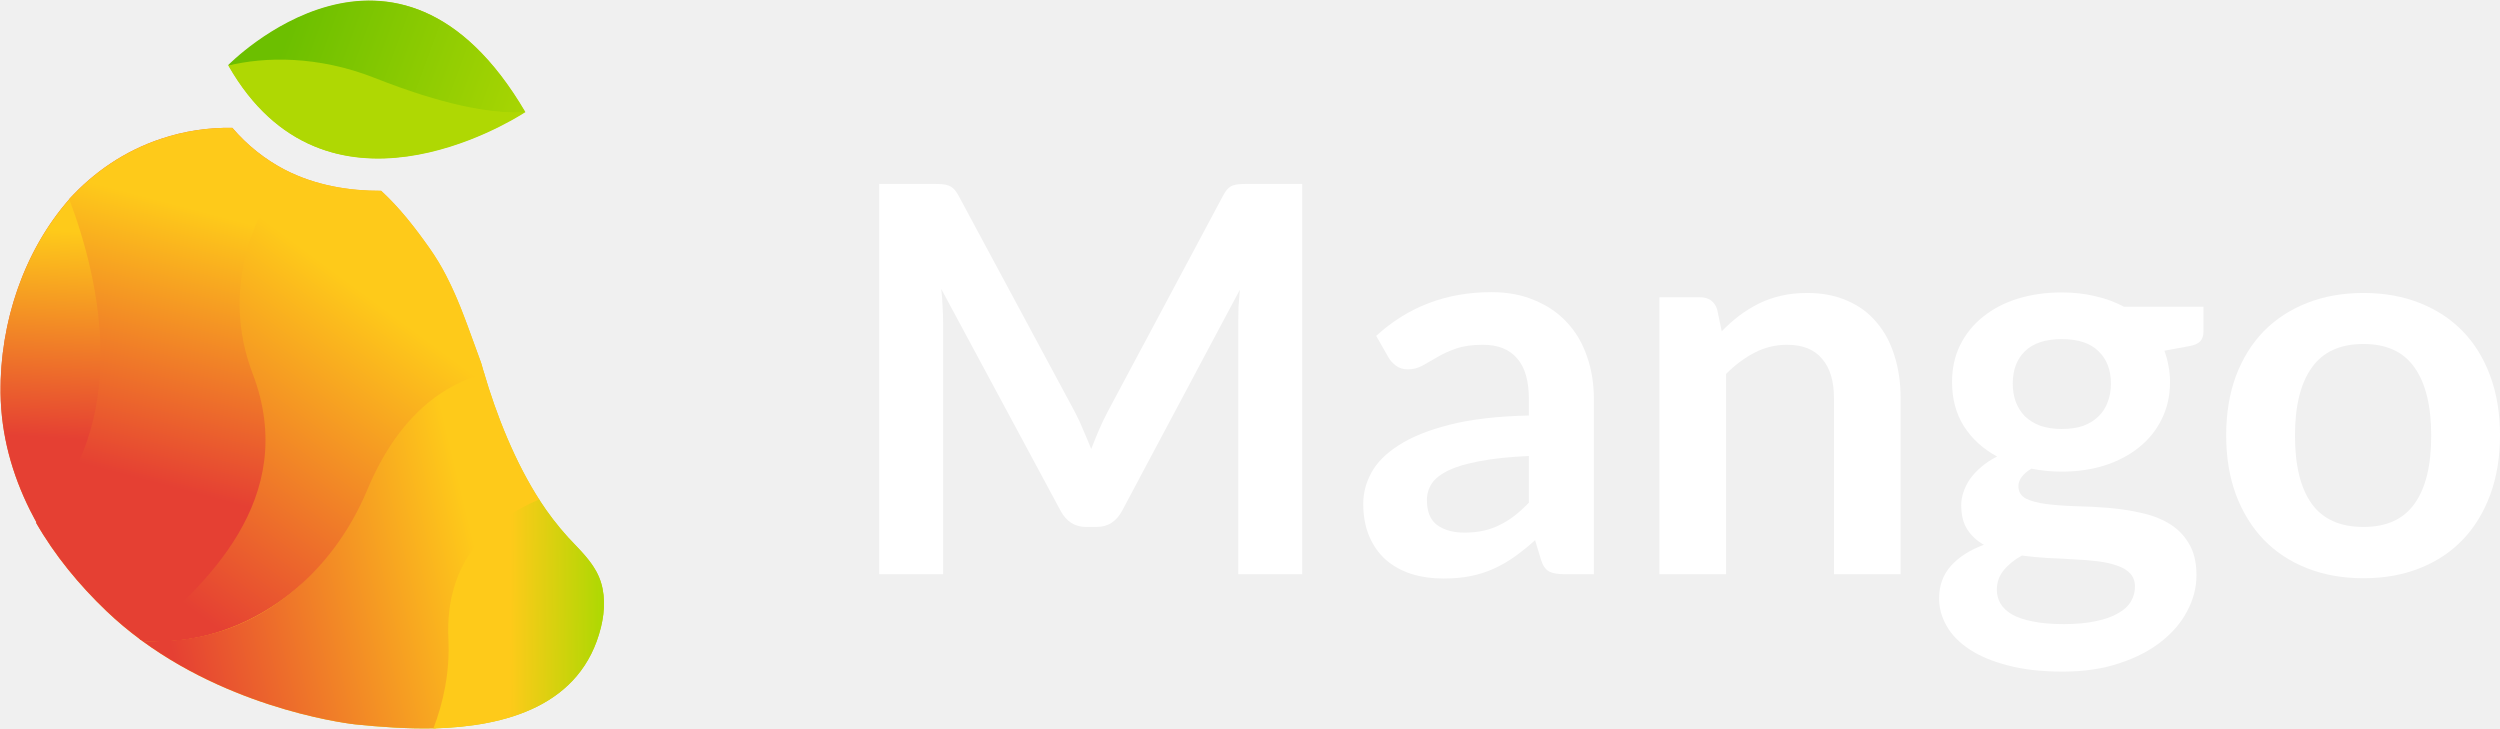
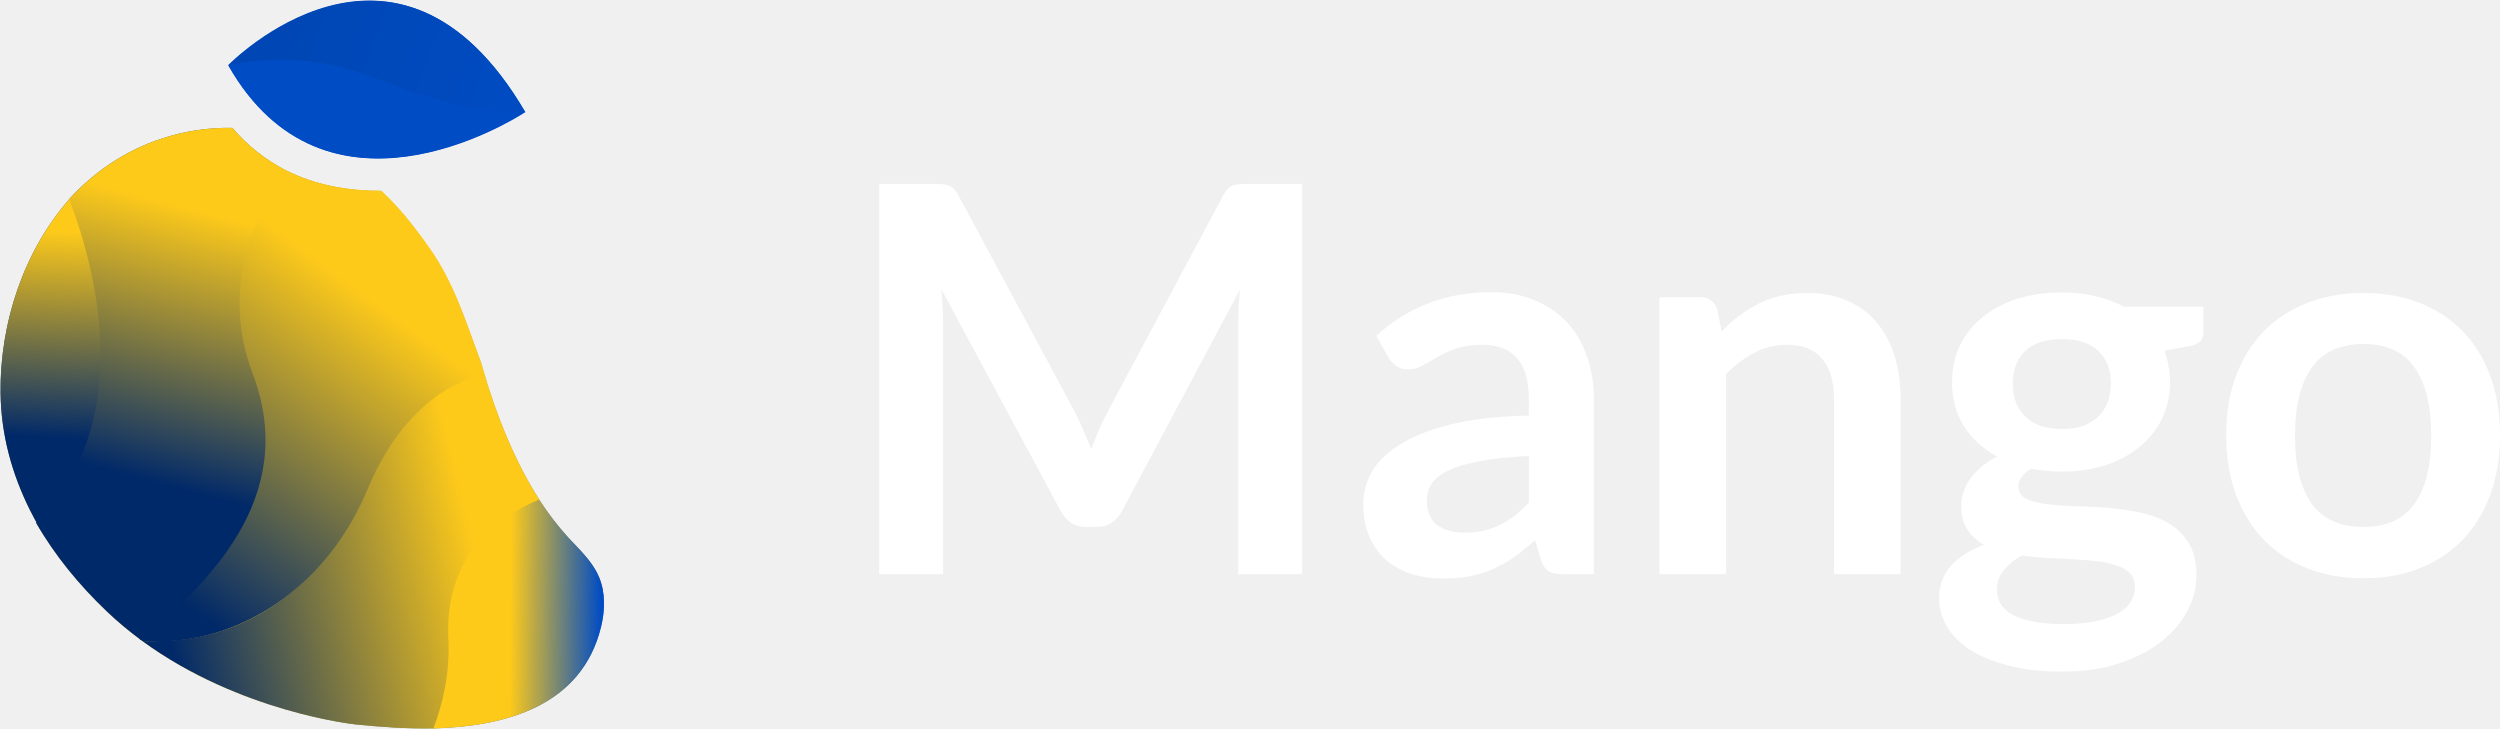
<svg xmlns="http://www.w3.org/2000/svg" width="2963" height="864" viewBox="0 0 2963 864" fill="none">
  <path d="M1274.13 488.608C1277.75 495.431 1281.05 502.575 1284.04 510.039C1287.24 517.289 1290.33 524.646 1293.31 532.11C1296.29 524.433 1299.39 516.863 1302.58 509.399C1305.78 501.935 1309.19 494.792 1312.81 487.968L1449.66 231.754C1451.37 228.556 1453.07 225.997 1454.78 224.077C1456.69 222.158 1458.72 220.772 1460.85 219.919C1463.2 219.066 1465.75 218.533 1468.52 218.32C1471.3 218.107 1474.6 218 1478.44 218H1543.34V680.528H1467.57V381.772C1467.57 376.228 1467.67 370.15 1467.89 363.54C1468.31 356.929 1468.84 350.212 1469.48 343.388L1329.76 605.679C1326.56 611.65 1322.41 616.341 1317.29 619.753C1312.17 622.952 1306.21 624.551 1299.39 624.551H1287.56C1280.73 624.551 1274.77 622.952 1269.65 619.753C1264.53 616.341 1260.38 611.65 1257.18 605.679L1115.54 342.428C1116.39 349.465 1116.92 356.396 1117.14 363.22C1117.56 369.83 1117.78 376.014 1117.78 381.772V680.528H1042V218H1106.91C1110.74 218 1114.05 218.107 1116.82 218.32C1119.59 218.533 1122.04 219.066 1124.17 219.919C1126.52 220.772 1128.65 222.158 1130.57 224.077C1132.48 225.997 1134.3 228.556 1136 231.754L1274.13 488.608Z" fill="white" />
  <path d="M1889.09 680.528H1853.6C1846.14 680.528 1840.28 679.462 1836.02 677.329C1831.76 674.984 1828.56 670.399 1826.43 663.575L1819.39 640.225C1811.08 647.688 1802.87 654.299 1794.77 660.056C1786.89 665.601 1778.68 670.292 1770.15 674.131C1761.63 677.969 1752.57 680.848 1742.98 682.767C1733.38 684.686 1722.73 685.646 1711 685.646C1697.15 685.646 1684.36 683.833 1672.63 680.208C1660.91 676.37 1650.79 670.719 1642.26 663.255C1633.95 655.792 1627.45 646.515 1622.76 635.427C1618.07 624.338 1615.72 611.437 1615.72 596.723C1615.72 584.355 1618.92 572.2 1625.31 560.258C1631.92 548.103 1642.79 537.227 1657.93 527.631C1673.06 517.822 1693.2 509.719 1718.36 503.322C1743.51 496.924 1774.74 493.299 1812.04 492.446V473.254C1812.04 451.29 1807.35 435.083 1797.97 424.634C1788.8 413.972 1775.38 408.641 1757.68 408.641C1744.89 408.641 1734.24 410.134 1725.71 413.119C1717.18 416.104 1709.72 419.516 1703.33 423.355C1697.15 426.98 1691.39 430.285 1686.06 433.271C1680.73 436.256 1674.87 437.749 1668.48 437.749C1663.15 437.749 1658.57 436.363 1654.73 433.59C1650.89 430.818 1647.8 427.406 1645.46 423.355L1631.07 398.085C1668.8 363.54 1714.31 346.267 1767.6 346.267C1786.78 346.267 1803.83 349.465 1818.75 355.863C1833.89 362.047 1846.68 370.79 1857.12 382.092C1867.57 393.181 1875.45 406.508 1880.78 422.075C1886.32 437.642 1889.09 454.702 1889.09 473.254V680.528ZM1735.62 631.268C1743.72 631.268 1751.18 630.522 1758 629.029C1764.82 627.537 1771.22 625.298 1777.19 622.312C1783.37 619.327 1789.23 615.702 1794.77 611.437C1800.53 606.958 1806.28 601.734 1812.04 595.763V540.426C1789.02 541.492 1769.73 543.518 1754.17 546.504C1738.82 549.276 1726.46 552.901 1717.08 557.379C1707.7 561.857 1700.98 567.082 1696.93 573.053C1693.1 579.023 1691.18 585.527 1691.18 592.564C1691.18 606.425 1695.23 616.341 1703.33 622.312C1711.64 628.283 1722.41 631.268 1735.62 631.268Z" fill="white" />
  <path d="M1966.75 680.528V352.344H2015.03C2025.26 352.344 2031.98 357.142 2035.17 366.738L2040.61 392.648C2047.22 385.824 2054.14 379.64 2061.39 374.095C2068.85 368.551 2076.63 363.753 2084.73 359.701C2093.04 355.65 2101.89 352.557 2111.27 350.425C2120.65 348.293 2130.88 347.226 2141.96 347.226C2159.87 347.226 2175.75 350.318 2189.6 356.503C2203.46 362.473 2214.97 371.003 2224.14 382.092C2233.51 392.967 2240.55 406.082 2245.24 421.436C2250.14 436.576 2252.59 453.316 2252.59 471.655V680.528H2173.62V471.655C2173.62 451.61 2168.93 436.149 2159.55 425.274C2150.38 414.185 2136.53 408.641 2117.98 408.641C2104.34 408.641 2091.55 411.733 2079.62 417.917C2067.68 424.101 2056.38 432.524 2045.72 443.187V680.528H1966.75Z" fill="white" />
  <path d="M2443.7 346.587C2457.77 346.587 2470.99 348.079 2483.35 351.065C2495.71 353.837 2507.01 357.995 2517.24 363.54H2611.56V392.967C2611.56 397.872 2610.28 401.71 2607.73 404.483C2605.17 407.255 2600.8 409.174 2594.62 410.24L2565.2 415.678C2567.33 421.222 2568.93 427.087 2570 433.271C2571.28 439.455 2571.92 445.959 2571.92 452.783C2571.92 468.989 2568.61 483.703 2562 496.924C2555.61 509.932 2546.66 521.021 2535.15 530.19C2523.85 539.36 2510.31 546.504 2494.54 551.621C2478.98 556.526 2462.03 558.978 2443.7 558.978C2431.34 558.978 2419.3 557.806 2407.57 555.46C2397.34 561.644 2392.23 568.574 2392.23 576.251C2392.23 582.862 2395.21 587.766 2401.18 590.965C2407.36 593.951 2415.35 596.083 2425.16 597.362C2435.18 598.642 2446.47 599.495 2459.05 599.921C2471.63 600.135 2484.52 600.774 2497.74 601.841C2510.95 602.907 2523.85 604.826 2536.43 607.598C2549 610.157 2560.19 614.315 2570 620.073C2580.02 625.831 2588.01 633.721 2593.98 643.743C2600.16 653.552 2603.25 666.241 2603.25 681.807C2603.25 696.308 2599.63 710.382 2592.38 724.03C2585.34 737.678 2575.01 749.833 2561.36 760.495C2547.94 771.157 2531.42 779.687 2511.81 786.084C2492.2 792.695 2469.81 796 2444.66 796C2419.72 796 2398.09 793.548 2379.76 788.643C2361.42 783.952 2346.18 777.554 2334.03 769.451C2322.1 761.561 2313.14 752.391 2307.18 741.942C2301.21 731.493 2298.22 720.618 2298.22 709.316C2298.22 693.962 2302.91 681.061 2312.29 670.612C2321.67 660.163 2334.67 651.847 2351.3 645.662C2343.2 641.184 2336.7 635.213 2331.8 627.75C2326.89 620.286 2324.44 610.584 2324.44 598.642C2324.44 593.737 2325.29 588.726 2327 583.608C2328.71 578.277 2331.26 573.053 2334.67 567.935C2338.3 562.817 2342.77 558.019 2348.1 553.541C2353.43 548.849 2359.72 544.691 2366.97 541.066C2350.34 532.11 2337.23 520.168 2327.64 505.241C2318.26 490.314 2313.57 472.828 2313.57 452.783C2313.57 436.576 2316.77 421.969 2323.16 408.961C2329.77 395.74 2338.83 384.544 2350.34 375.375C2362.06 365.992 2375.81 358.848 2391.59 353.944C2407.57 349.039 2424.94 346.587 2443.7 346.587ZM2530.35 695.242C2530.35 688.845 2528.43 683.62 2524.6 679.568C2520.76 675.517 2515.54 672.425 2508.93 670.292C2502.32 667.947 2494.54 666.241 2485.59 665.174C2476.85 664.108 2467.47 663.362 2457.45 662.935C2447.65 662.296 2437.41 661.762 2426.76 661.336C2416.31 660.696 2406.19 659.737 2396.38 658.457C2387.43 663.362 2380.18 669.226 2374.64 676.05C2369.31 682.66 2366.65 690.337 2366.65 699.08C2366.65 704.838 2368.03 710.169 2370.8 715.074C2373.79 720.191 2378.37 724.563 2384.55 728.188C2390.95 731.813 2399.15 734.586 2409.17 736.505C2419.19 738.637 2431.45 739.703 2445.94 739.703C2460.65 739.703 2473.33 738.531 2483.99 736.185C2494.65 734.052 2503.39 730.96 2510.21 726.909C2517.24 723.07 2522.36 718.379 2525.55 712.834C2528.75 707.503 2530.35 701.639 2530.35 695.242ZM2443.7 508.439C2453.51 508.439 2462.03 507.16 2469.28 504.601C2476.53 501.829 2482.5 498.097 2487.19 493.406C2492.09 488.714 2495.71 483.063 2498.06 476.453C2500.62 469.842 2501.89 462.592 2501.89 454.702C2501.89 438.495 2496.99 425.7 2487.19 416.318C2477.59 406.722 2463.1 401.924 2443.7 401.924C2424.31 401.924 2409.7 406.722 2399.9 416.318C2390.31 425.7 2385.51 438.495 2385.51 454.702C2385.51 462.379 2386.68 469.522 2389.03 476.133C2391.59 482.743 2395.21 488.501 2399.9 493.406C2404.8 498.097 2410.88 501.829 2418.12 504.601C2425.58 507.16 2434.11 508.439 2443.7 508.439Z" fill="white" />
  <path d="M2801.21 347.226C2825.73 347.226 2847.9 351.171 2867.72 359.061C2887.76 366.952 2904.81 378.147 2918.88 392.648C2932.95 407.148 2943.82 424.847 2951.49 445.745C2959.16 466.643 2963 489.994 2963 515.796C2963 541.812 2959.16 565.269 2951.49 586.167C2943.82 607.065 2932.95 624.871 2918.88 639.585C2904.81 654.299 2887.76 665.601 2867.72 673.491C2847.9 681.381 2825.73 685.326 2801.21 685.326C2776.7 685.326 2754.43 681.381 2734.39 673.491C2714.35 665.601 2697.19 654.299 2682.91 639.585C2668.85 624.871 2657.87 607.065 2649.98 586.167C2642.31 565.269 2638.47 541.812 2638.47 515.796C2638.47 489.994 2642.31 466.643 2649.98 445.745C2657.87 424.847 2668.85 407.148 2682.91 392.648C2697.19 378.147 2714.35 366.952 2734.39 359.061C2754.43 351.171 2776.7 347.226 2801.21 347.226ZM2801.21 624.551C2828.5 624.551 2848.64 615.382 2861.64 597.043C2874.86 578.704 2881.47 551.835 2881.47 516.436C2881.47 481.037 2874.86 454.062 2861.64 435.51C2848.64 416.957 2828.5 407.681 2801.21 407.681C2773.5 407.681 2753.04 417.064 2739.83 435.83C2726.61 454.382 2720 481.251 2720 516.436C2720 551.621 2726.61 578.49 2739.83 597.043C2753.04 615.382 2773.5 624.551 2801.21 624.551Z" fill="white" />
  <path fill-rule="evenodd" clip-rule="evenodd" d="M337.746 201.289C337.751 201.283 337.755 201.277 337.76 201.27C374.05 219.89 413.76 226.27 451.76 226.16C473.84 246.44 492.21 270.26 509.47 294.72C516.627 304.937 523.082 315.628 528.79 326.72C541.989 352.136 551.696 379.028 561.518 406.237C564.398 414.217 567.289 422.225 570.28 430.23C571.217 433.656 572.196 437.084 573.217 440.514L573.27 440.5C588.44 492.53 610.59 548.11 640.27 594L640.241 594.012C650.058 609.087 661.055 623.361 673.13 636.7C675.506 639.27 677.936 641.816 680.369 644.365L680.37 644.366L680.371 644.367L680.374 644.37C691.742 656.28 703.19 668.274 709.68 683.28C717.76 701.98 717.14 723.49 712.28 743.28C689.35 836.56 599.52 861.07 513.67 863.33L513.711 863.223C481.522 863.864 449.556 861.465 421.21 858.56C421.21 858.56 284.5 844.41 168.62 759.69L164.88 756.91C164.88 756.91 164.88 756.91 164.881 756.909C151.355 746.83 138.451 735.941 126.24 724.3C93.76 693.3 64.86 658.14 42.76 619.54C42.908 619.392 43.055 619.243 43.203 619.095C40.587 614.388 38.08 609.634 35.68 604.83C14.3 562.04 1.27 515.46 0.68 465.95C-0.326 382.873 28.095 297.795 82.118 236.113C82.098 236.062 82.079 236.011 82.06 235.96C111.31 203.92 147.87 178.75 191.15 164.42C218.283 155.354 246.768 151.001 275.37 151.55C292.775 171.987 313.954 188.874 337.746 201.289ZM271.153 744.85C290.711 737.711 309.24 728.11 326.518 716.279C309.131 728.03 290.575 737.637 271.153 744.85Z" fill="url(#paint0_linear)" />
  <path fill-rule="evenodd" clip-rule="evenodd" d="M621.498 133.628C621.512 133.628 621.526 133.628 621.54 133.627L622.72 132.867C470.3 -127.133 271 77.567 271 77.567L271.285 78.069C271.273 78.071 271.262 78.074 271.25 78.077C385.856 279.01 603.664 145.087 621.498 133.628Z" fill="url(#paint1_linear)" />
  <path d="M432.56 581.44C390.56 681.84 309.92 748.32 212.22 758.39C210.12 758.67 183.38 760.78 168.62 759.69C284.5 844.41 421.21 858.56 421.21 858.56C450.48 861.56 483.61 864.02 516.86 863.15C528.57 832.58 535.16 797.58 533.27 757.87C528.88 665.64 582.36 618.29 640.27 594C610.59 548.11 588.44 492.53 573.27 440.5C528.05 452.53 470.62 490.36 432.56 581.44Z" fill="url(#paint2_linear)" />
  <path d="M531.44 757.22C533.34 796.93 525.38 832.76 513.67 863.33C599.52 861.07 689.35 836.56 712.28 743.28C717.14 723.49 717.76 701.98 709.68 683.28C701.8 665.06 686.61 651.28 673.13 636.7C660.519 622.769 649.084 607.818 638.94 592C581.08 616.3 527.05 665 531.44 757.22Z" fill="url(#paint3_linear)" />
  <path d="M570.28 430.23C557.09 394.93 545.86 359.59 528.79 326.72C523.082 315.628 516.627 304.937 509.47 294.72C492.21 270.26 473.84 246.44 451.76 226.16C413.76 226.27 374.05 219.89 337.76 201.27C301 253.41 258.94 341.86 297.44 442.82C354.29 591.92 238.92 693.82 164.88 756.91L168.62 759.69C182.502 760.773 196.455 760.573 210.3 759.09C307.99 749.01 393.3 680.93 435.3 580.54C473.37 489.46 528.75 454.86 573.91 442.82C572.637 438.62 571.427 434.423 570.28 430.23Z" fill="url(#paint4_linear)" />
  <path d="M86.09 231.67C29.49 293.67 -0.35 380.86 0.68 465.95C1.27 515.46 14.3 562.04 35.68 604.83C38.887 611.25 42.287 617.583 45.88 623.83C164.87 504.39 121.88 326.42 86.09 231.67Z" fill="url(#paint5_linear)" />
  <path d="M299.44 442.82C260.94 341.82 302.06 253.95 338.77 201.82C314.561 189.357 293.024 172.28 275.37 151.55C246.768 151.001 218.283 155.354 191.15 164.42C147.87 178.75 111.31 203.92 82.06 235.96C117.06 328.63 159.12 502.72 42.76 619.54C64.86 658.14 93.76 693.3 126.24 724.3C139.051 736.513 152.625 747.899 166.88 758.39C240.92 695.33 356.29 591.92 299.44 442.82Z" fill="url(#paint6_linear)" />
  <path d="M443 94.13C523.57 125.92 580 134.53 620.91 133.3L622.09 132.54C469.67 -127.46 270.37 77.24 270.37 77.24L270.66 77.75C313.65 70.13 376.13 67.76 443 94.13Z" fill="url(#paint7_linear)" />
  <path d="M444 92.33C377.17 66 314.33 67 270.62 77.75C385.23 278.69 603.05 144.75 620.87 133.3C579.93 134.53 524.57 124.12 444 92.33Z" fill="url(#paint8_linear)" />
  <defs>
    <linearGradient id="paint0_linear" x1="-88.5" y1="273.5" x2="843.5" y2="832" gradientUnits="userSpaceOnUse">
-       <stop stop-color="#E54033" />
+       <stop stop-color="#002969" />
      <stop offset="0.49" stop-color="#FECA1A" />
-       <stop offset="1" stop-color="#AFD803" />
+       <stop offset="1" stop-color="#004cc4" />
    </linearGradient>
    <linearGradient id="paint1_linear" x1="263632" y1="31154.5" x2="205286" y2="-28862.6" gradientUnits="userSpaceOnUse">
-       <stop offset="0.15" stop-color="#6CBF00" />
-       <stop offset="1" stop-color="#AFD803" />
+       <stop offset="0.15" stop-color="#0047b5" />
+       <stop offset="1" stop-color="#004cc4" />
    </linearGradient>
    <linearGradient id="paint2_linear" x1="72.43" y1="766.73" x2="656.43" y2="624.73" gradientUnits="userSpaceOnUse">
-       <stop offset="0.21" stop-color="#E54033" />
+       <stop offset="0.21" stop-color="#002969" />
      <stop offset="0.84" stop-color="#FECA1A" />
    </linearGradient>
    <linearGradient id="paint3_linear" x1="532.54" y1="727.34" x2="712.74" y2="728.69" gradientUnits="userSpaceOnUse">
      <stop stop-color="#FECA1A" />
      <stop offset="0.4" stop-color="#FECA1A" />
-       <stop offset="1" stop-color="#AFD803" />
+       <stop offset="1" stop-color="#004cc4" />
    </linearGradient>
    <linearGradient id="paint4_linear" x1="124.65" y1="770.37" x2="494.1" y2="270.2" gradientUnits="userSpaceOnUse">
-       <stop offset="0.16" stop-color="#E54033" />
+       <stop offset="0.16" stop-color="#002969" />
      <stop offset="0.84" stop-color="#FECA1A" />
    </linearGradient>
    <linearGradient id="paint5_linear" x1="70.85" y1="273.39" x2="54.49" y2="596.45" gradientUnits="userSpaceOnUse">
      <stop stop-color="#FECA1A" />
-       <stop offset="0.76" stop-color="#E54033" />
+       <stop offset="0.76" stop-color="#002969" />
    </linearGradient>
    <linearGradient id="paint6_linear" x1="251.58" y1="189.5" x2="152.91" y2="564.17" gradientUnits="userSpaceOnUse">
      <stop offset="0.16" stop-color="#FECA1A" />
-       <stop offset="1" stop-color="#E54033" />
+       <stop offset="1" stop-color="#002969" />
    </linearGradient>
    <linearGradient id="paint7_linear" x1="289.8" y1="10.12" x2="655.13" y2="144.78" gradientUnits="userSpaceOnUse">
-       <stop offset="0.15" stop-color="#6CBF00" />
-       <stop offset="1" stop-color="#AFD803" />
+       <stop offset="0.15" stop-color="#0047b5" />
+       <stop offset="1" stop-color="#004cc4" />
    </linearGradient>
    <linearGradient id="paint8_linear" x1="263631" y1="31154.2" x2="205285" y2="-28862.9" gradientUnits="userSpaceOnUse">
-       <stop offset="0.15" stop-color="#6CBF00" />
-       <stop offset="1" stop-color="#AFD803" />
+       <stop offset="0.15" stop-color="#0047b5" />
+       <stop offset="1" stop-color="#004cc4" />
    </linearGradient>
  </defs>
</svg>
